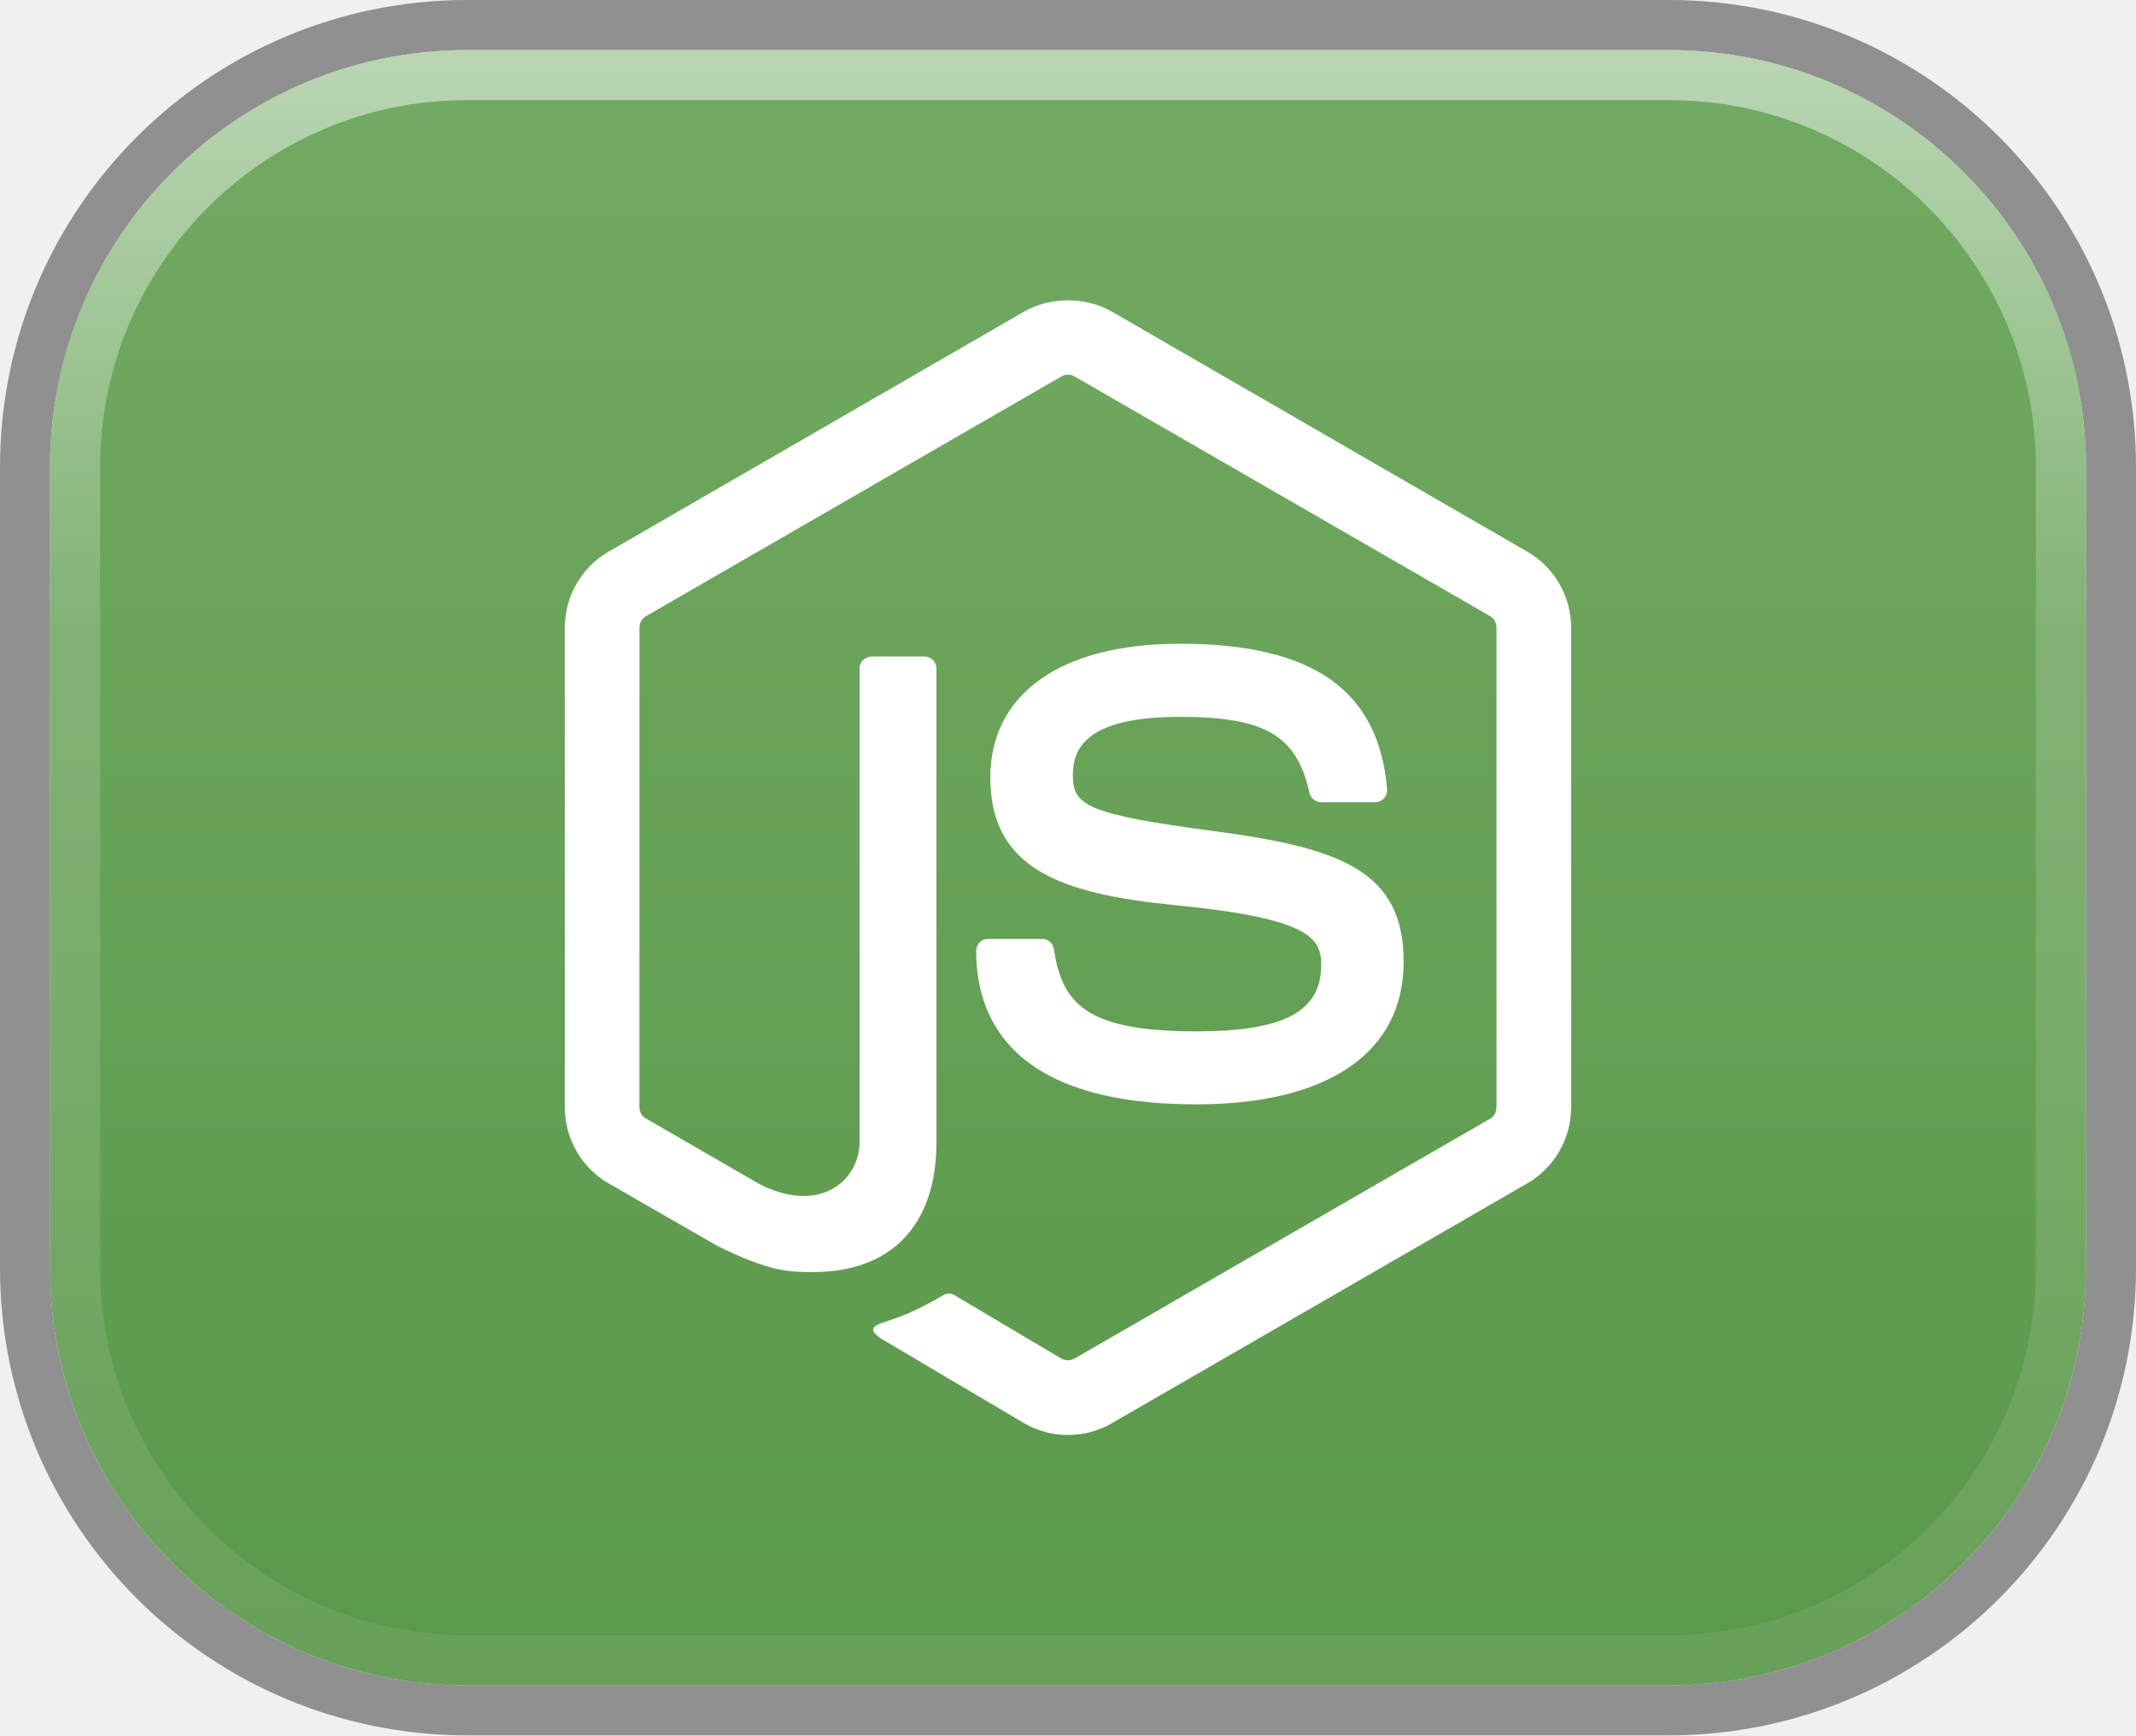
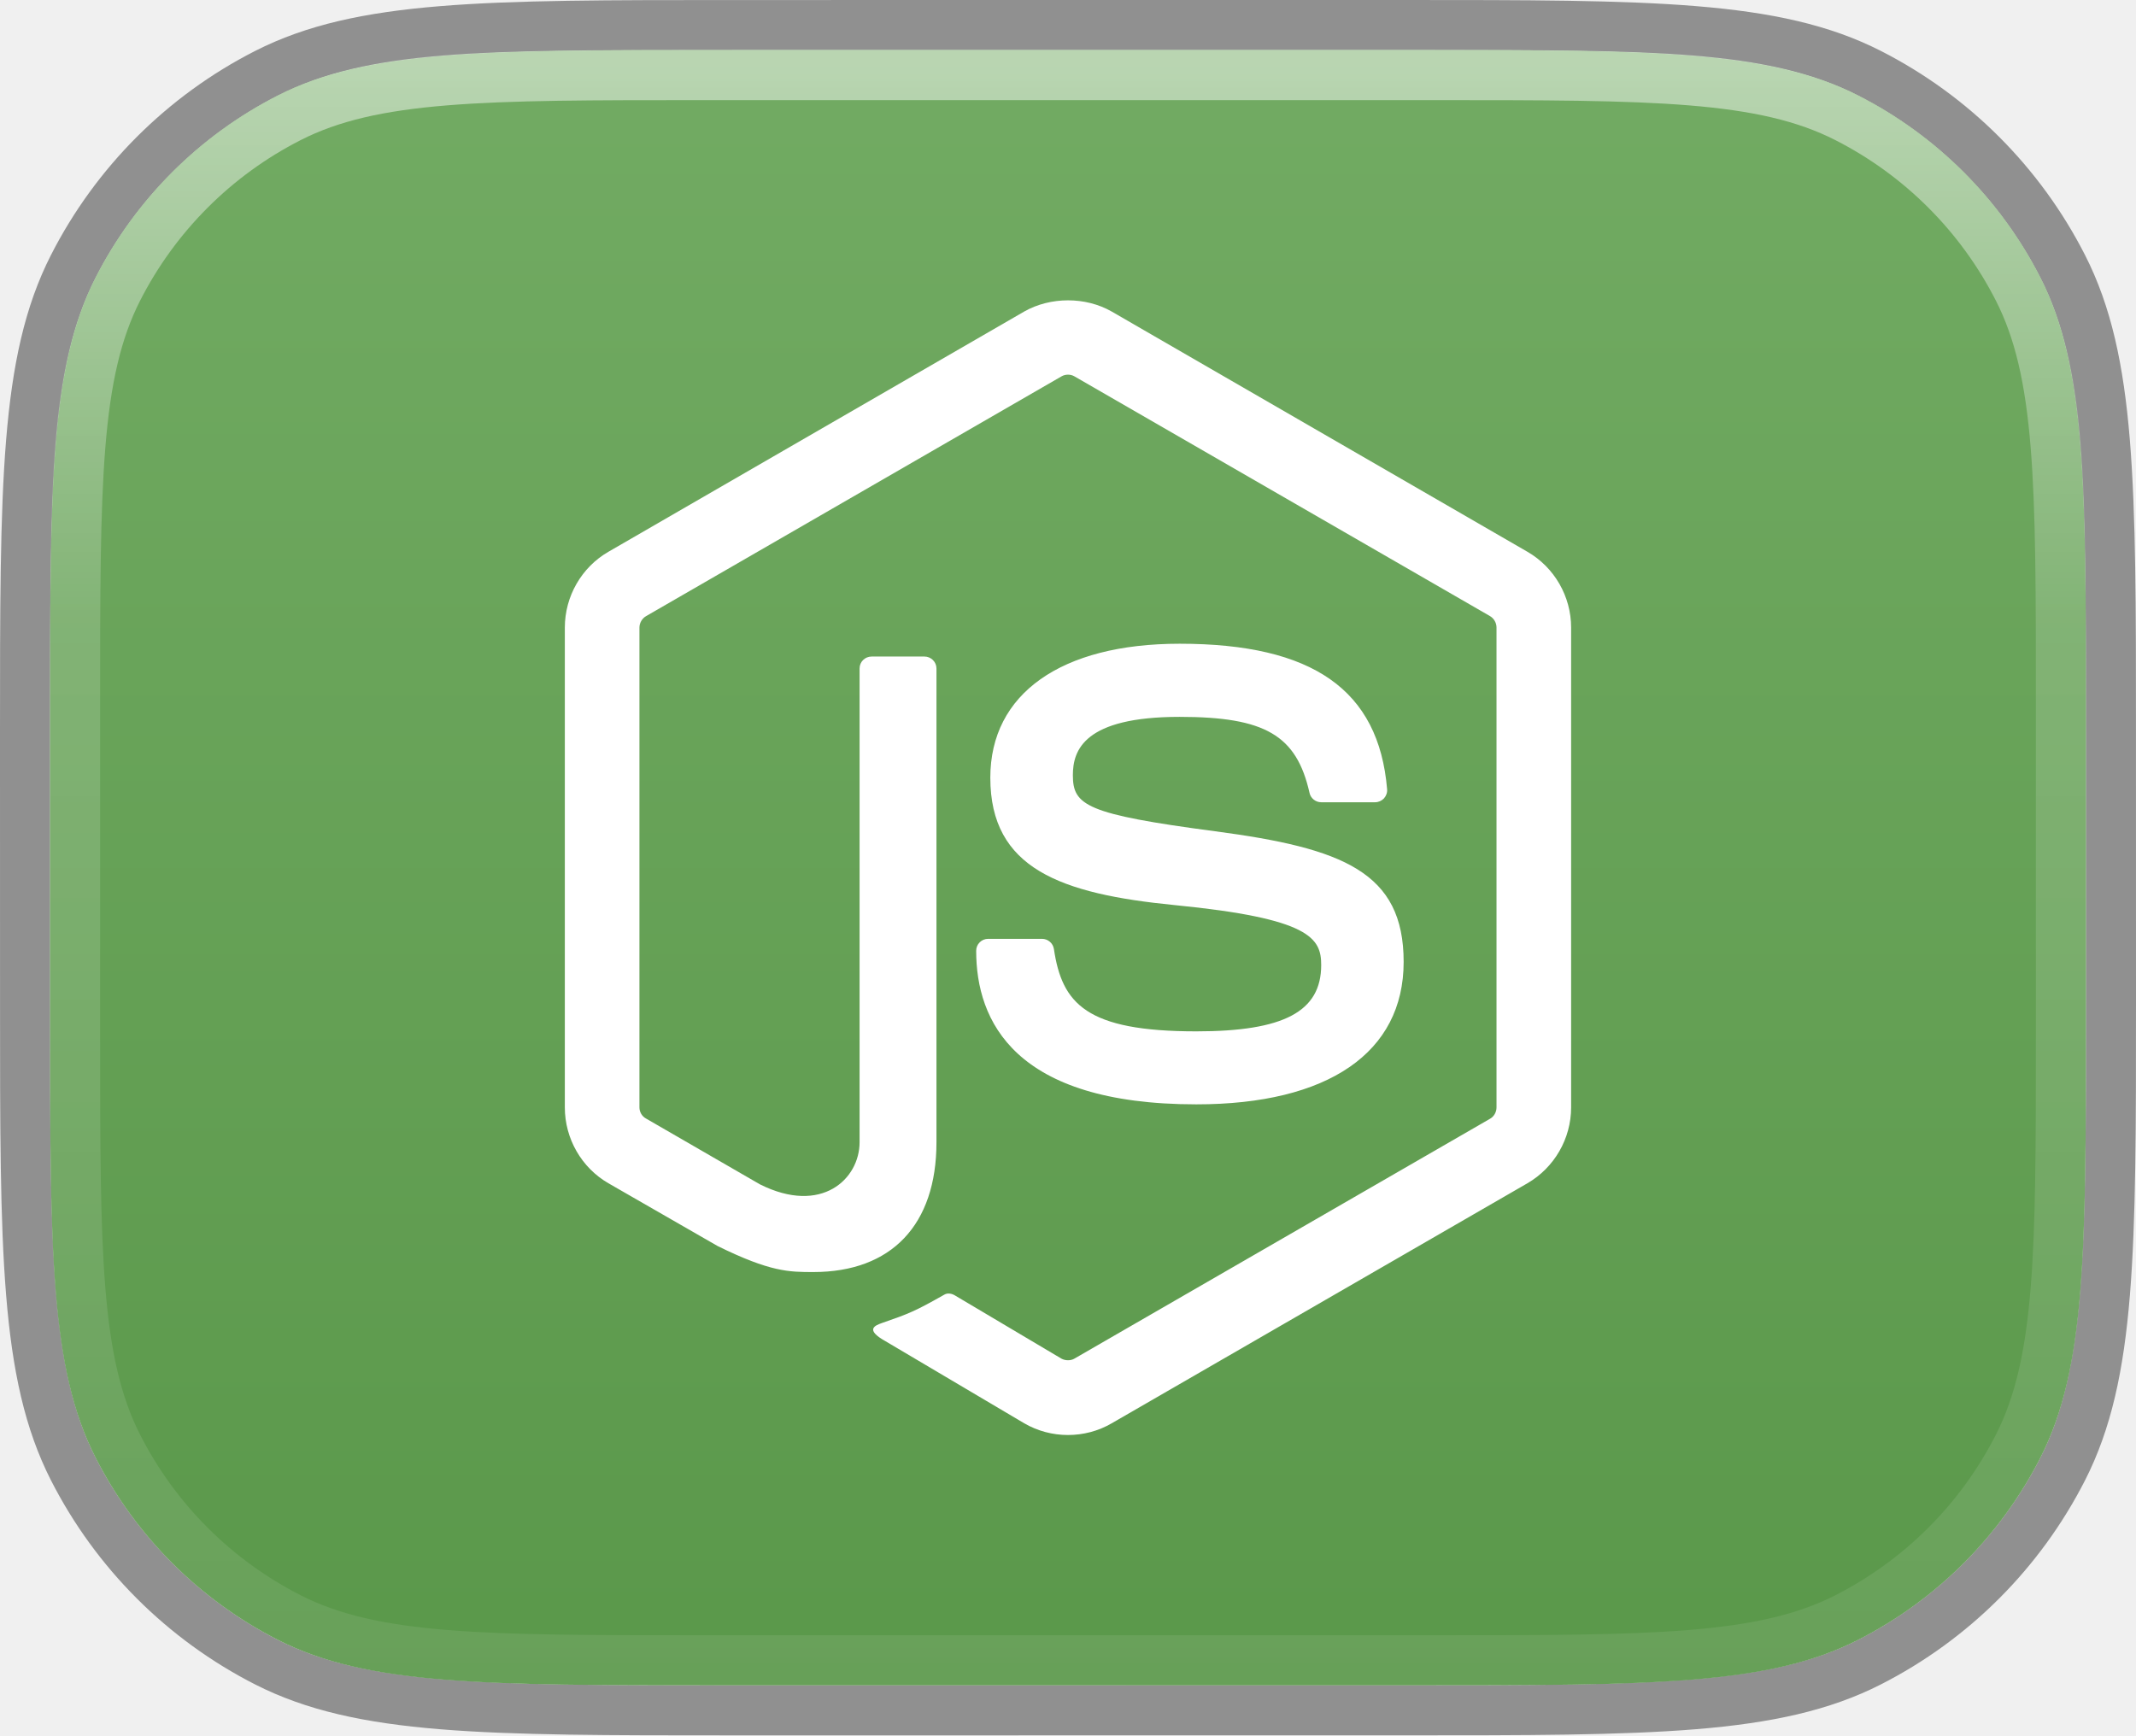
<svg xmlns="http://www.w3.org/2000/svg" viewBox="0 0 64 52" width="64" height="52">
  <defs>
    <linearGradient id="fill" x1="0" y1="0" x2="0" y2="1">
      <stop offset="0" stop-color="#72ab63" />
      <stop offset="1" stop-color="#5a984a" />
    </linearGradient>
    <linearGradient id="edge" x1="0" y1="0" x2="0" y2="1">
      <stop offset="0" stop-color="#ffffff" stop-opacity="0.5" />
      <stop offset="0.35" stop-color="#ffffff" stop-opacity="0.16" />
      <stop offset="1" stop-color="#ffffff" stop-opacity="0.08" />
    </linearGradient>
  </defs>
-   <rect x="0.75" y="0.75" width="62.5" height="50.5" rx="13.25" fill="none" stroke="#000000" stroke-opacity="0.4" stroke-width="1.5" />
-   <rect x="1.5" y="1.5" width="61" height="49" rx="12.5" fill="url(#fill)" />
-   <rect x="2.25" y="2.25" width="59.5" height="47.5" rx="11.75" fill="none" stroke="url(#edge)" stroke-width="1.5" />
+   <path d="M 42.050 0.750 c 7.421 0 11.131 0 13.965 1.444 a 13.250 13.250 0 0 1 5.790 5.790 c 1.444 2.834 1.444 6.545 1.444 13.965 L 63.250 30.050 c 0 7.421 0 11.131 -1.444 13.965 a 13.250 13.250 0 0 1 -5.790 5.790 c -2.834 1.444 -6.545 1.444 -13.965 1.444 L 21.950 51.250 c -7.421 0 -11.131 0 -13.965 -1.444 a 13.250 13.250 0 0 1 -5.790 -5.790 c -1.444 -2.834 -1.444 -6.545 -1.444 -13.965 L 0.750 21.950 c 0 -7.421 0 -11.131 1.444 -13.965 a 13.250 13.250 0 0 1 5.790 -5.790 c 2.834 -1.444 6.545 -1.444 13.965 -1.444 Z" fill="none" stroke="#000000" stroke-opacity="0.4" stroke-width="1.5" />
+   <path d="M 42.500 1.500 c 7.001 0 10.501 0 13.175 1.362 a 12.500 12.500 0 0 1 5.463 5.463 c 1.362 2.674 1.362 6.174 1.362 13.175 L 62.500 30.500 c 0 7.001 0 10.501 -1.362 13.175 a 12.500 12.500 0 0 1 -5.463 5.463 c -2.674 1.362 -6.174 1.362 -13.175 1.362 L 21.500 50.500 c -7.001 0 -10.501 0 -13.175 -1.362 a 12.500 12.500 0 0 1 -5.463 -5.463 c -1.362 -2.674 -1.362 -6.174 -1.362 -13.175 L 1.500 21.500 c 0 -7.001 0 -10.501 1.362 -13.175 a 12.500 12.500 0 0 1 5.463 -5.463 c 2.674 -1.362 6.174 -1.362 13.175 -1.362 Z" fill="url(#fill)" />
+   <path d="M 42.950 2.250 c 6.581 0 9.871 0 12.384 1.281 a 11.750 11.750 0 0 1 5.135 5.135 c 1.281 2.513 1.281 5.804 1.281 12.384 L 61.750 30.950 c 0 6.581 0 9.871 -1.281 12.384 a 11.750 11.750 0 0 1 -5.135 5.135 c -2.513 1.281 -5.804 1.281 -12.384 1.281 L 21.050 49.750 c -6.581 0 -9.871 0 -12.384 -1.281 a 11.750 11.750 0 0 1 -5.135 -5.135 c -1.281 -2.513 -1.281 -5.804 -1.281 -12.384 L 2.250 21.050 c 0 -6.581 0 -9.871 1.281 -12.384 a 11.750 11.750 0 0 1 5.135 -5.135 c 2.513 -1.281 5.804 -1.281 12.384 -1.281 Z" fill="none" stroke="url(#edge)" stroke-width="1.5" />
  <g fill="#ffffff" color="#ffffff">
    <svg x="15" y="9" width="34" height="34" viewBox="0 0 24 24">
      <path d="M11.998,24c-0.321,0-0.641-0.084-0.922-0.247l-2.936-1.737c-0.438-0.245-0.224-0.332-0.08-0.383 c0.585-0.203,0.703-0.25,1.328-0.604c0.065-0.037,0.151-0.023,0.218,0.017l2.256,1.339c0.082,0.045,0.197,0.045,0.272,0l8.795-5.076 c0.082-0.047,0.134-0.141,0.134-0.238V6.921c0-0.099-0.053-0.192-0.137-0.242l-8.791-5.072c-0.081-0.047-0.189-0.047-0.271,0 L3.075,6.68C2.99,6.729,2.936,6.825,2.936,6.921v10.15c0,0.097,0.054,0.189,0.139,0.235l2.409,1.392 c1.307,0.654,2.108-0.116,2.108-0.89V7.787c0-0.142,0.114-0.253,0.256-0.253h1.115c0.139,0,0.255,0.112,0.255,0.253v10.021 c0,1.745-0.95,2.745-2.604,2.745c-0.508,0-0.909,0-2.026-0.551L2.28,18.675c-0.57-0.329-0.922-0.945-0.922-1.604V6.921 c0-0.659,0.353-1.275,0.922-1.603l8.795-5.082c0.557-0.315,1.296-0.315,1.848,0l8.794,5.082c0.57,0.329,0.924,0.944,0.924,1.603 v10.15c0,0.659-0.354,1.273-0.924,1.604l-8.794,5.078C12.643,23.916,12.324,24,11.998,24z M19.099,13.993 c0-1.9-1.284-2.406-3.987-2.763c-2.731-0.361-3.009-0.548-3.009-1.187c0-0.528,0.235-1.233,2.258-1.233 c1.807,0,2.473,0.389,2.747,1.607c0.024,0.115,0.129,0.199,0.247,0.199h1.141c0.071,0,0.138-0.031,0.186-0.081 c0.048-0.054,0.074-0.123,0.067-0.196c-0.177-2.098-1.571-3.076-4.388-3.076c-2.508,0-4.004,1.058-4.004,2.833 c0,1.925,1.488,2.457,3.895,2.695c2.88,0.282,3.103,0.703,3.103,1.269c0,0.983-0.789,1.402-2.642,1.402 c-2.327,0-2.839-0.584-3.011-1.742c-0.02-0.124-0.126-0.215-0.253-0.215h-1.137c-0.141,0-0.254,0.112-0.254,0.253 c0,1.482,0.806,3.248,4.655,3.248C17.501,17.007,19.099,15.91,19.099,13.993z" />
    </svg>
  </g>
</svg>
